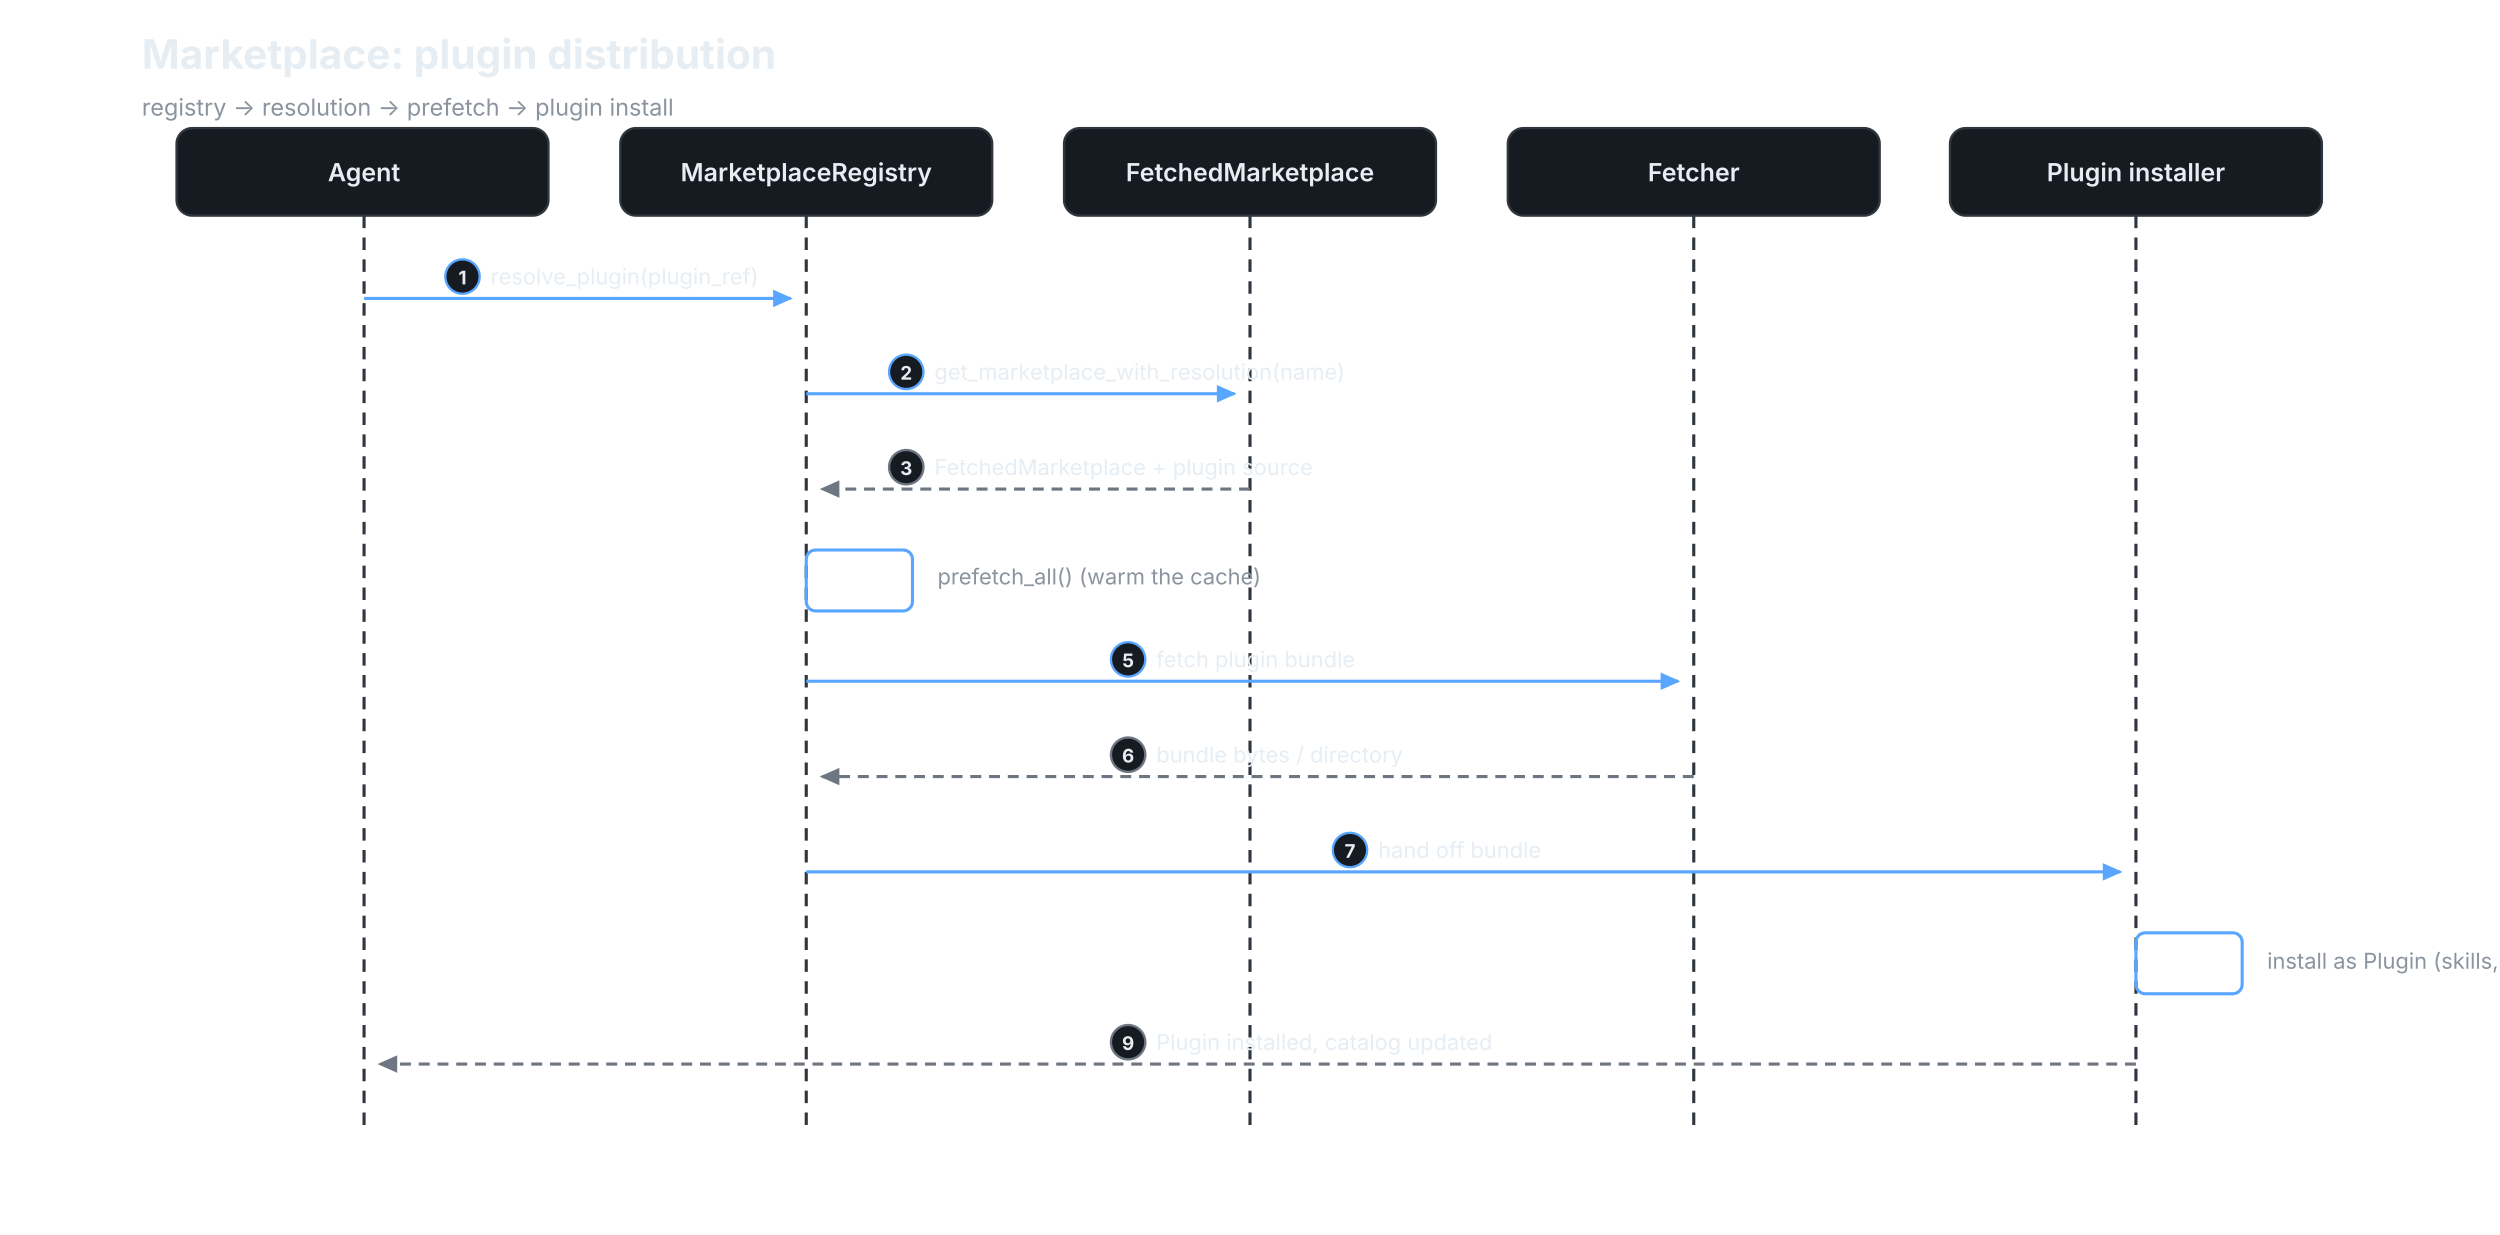
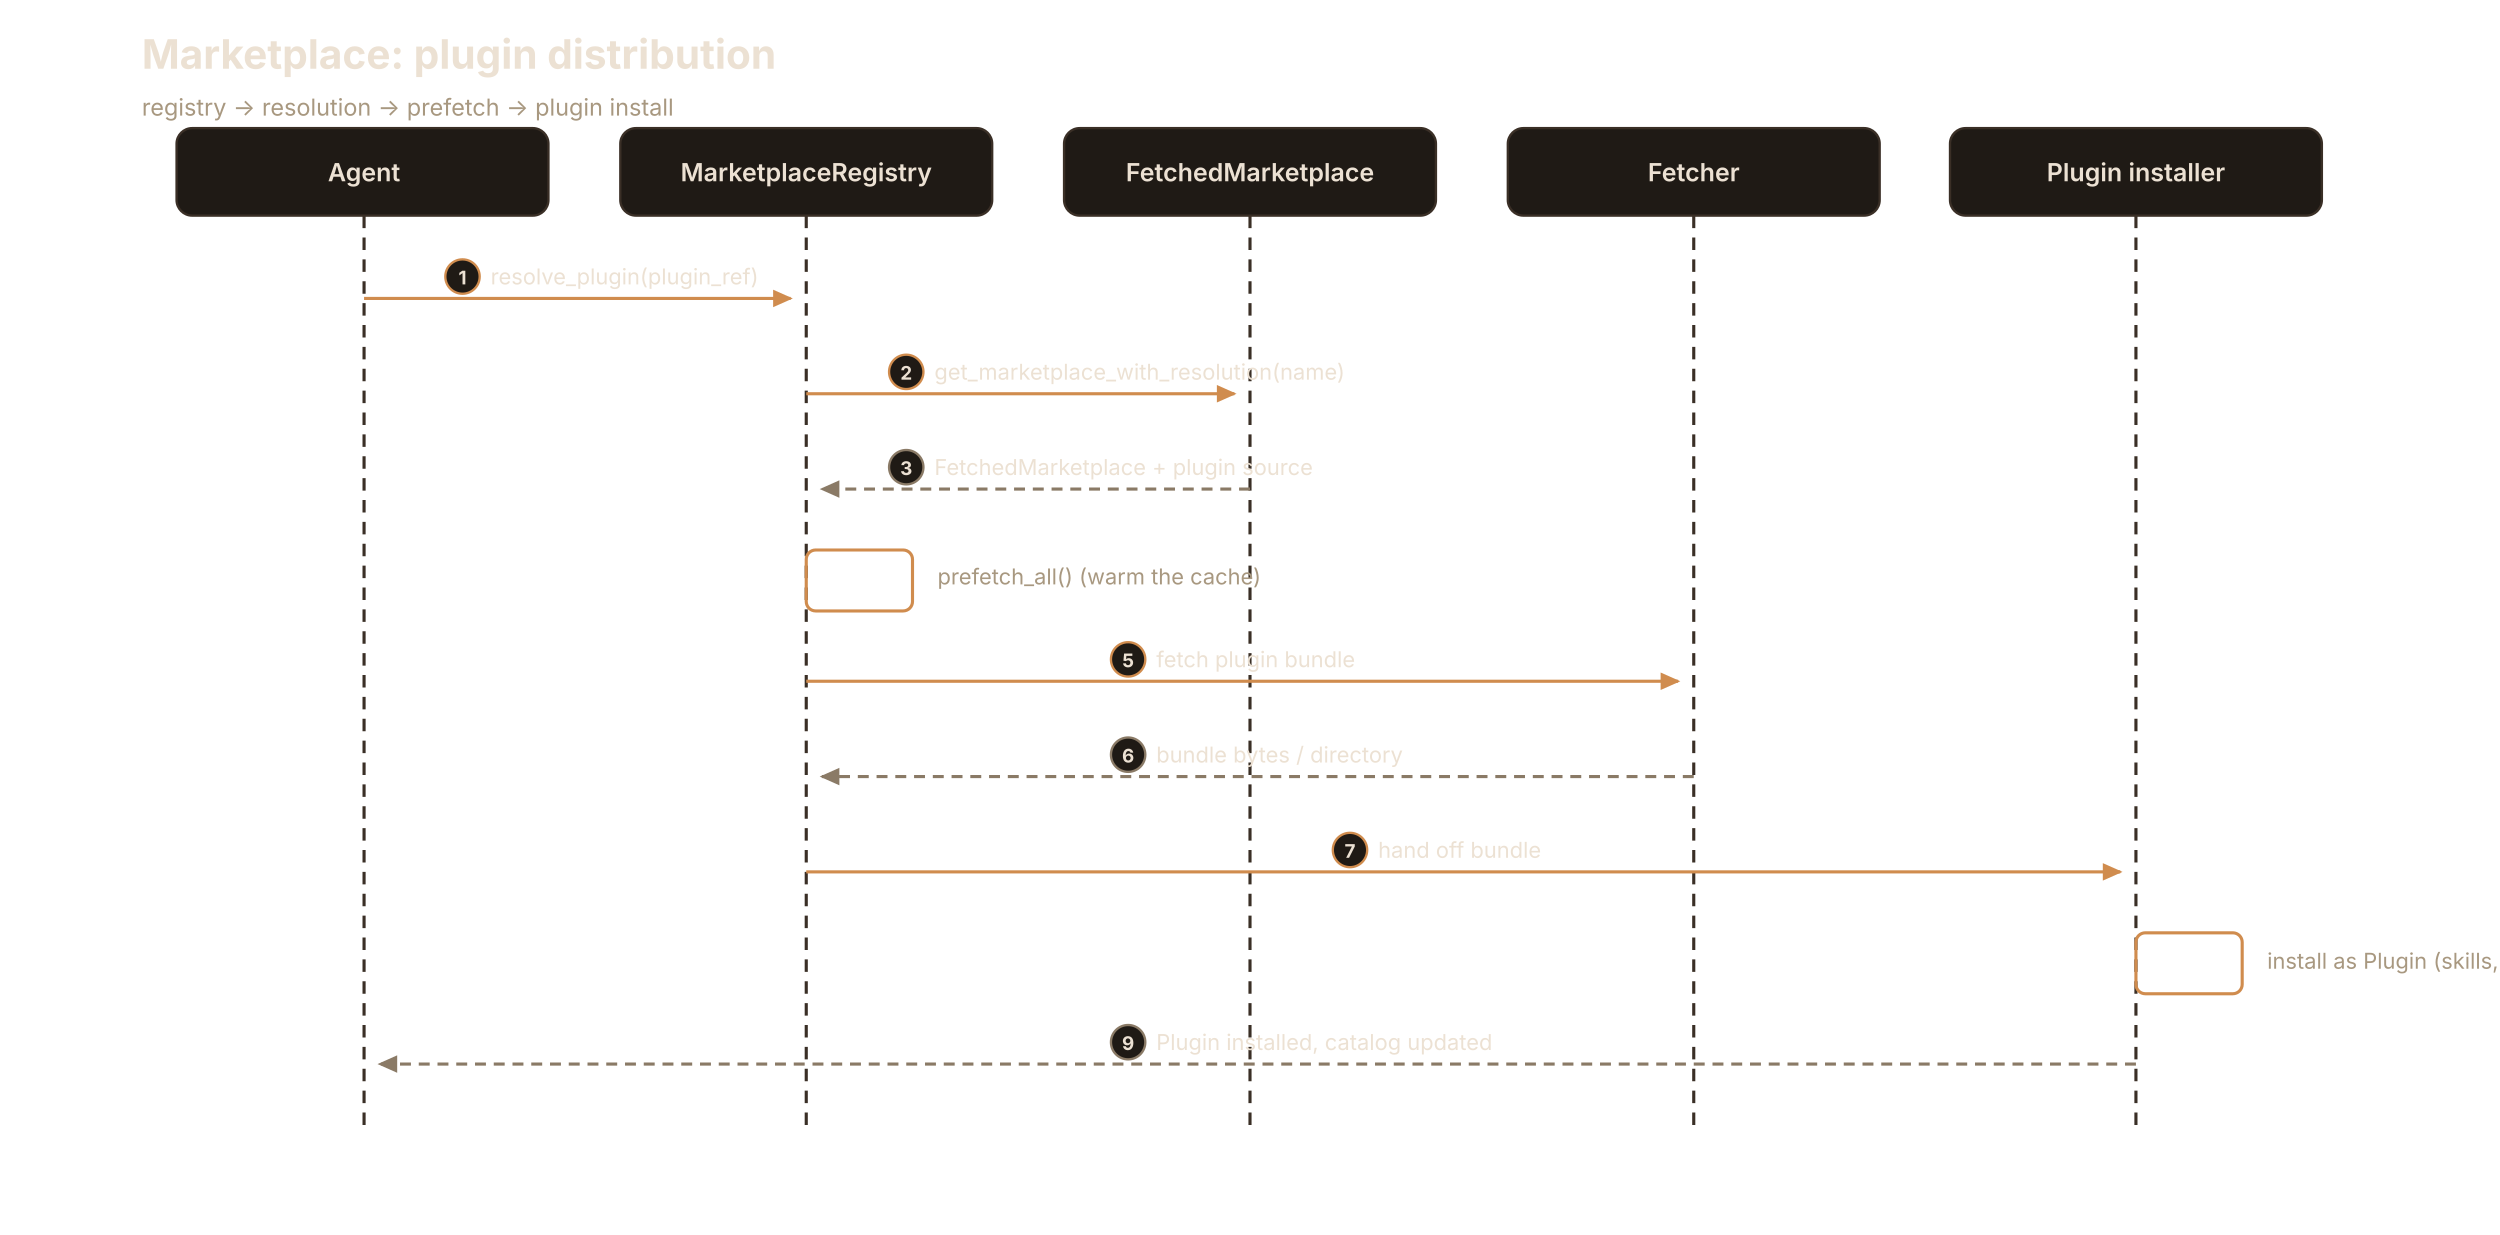
<svg xmlns="http://www.w3.org/2000/svg" viewBox="0 0 1600 790" width="1600" font-family="system-ui, -apple-system, sans-serif">
  <defs>
    <marker id="arrc" viewBox="0 0 10 10" refX="8" refY="5" markerWidth="7" markerHeight="7" orient="auto-start-reverse">
-       <path d="M 0 1 L 9 5 L 0 9 z" fill="#58a6ff" />
+       <path d="M 0 1 L 9 5 L 0 9 z" fill="#d08c4e" />
    </marker>
    <marker id="arrr" viewBox="0 0 10 10" refX="8" refY="5" markerWidth="7" markerHeight="7" orient="auto-start-reverse">
-       <path d="M 0 1 L 9 5 L 0 9 z" fill="#6e7681" />
+       <path d="M 0 1 L 9 5 L 0 9 z" fill="#8a7a66" />
    </marker>
  </defs>
-   <text x="90.78" y="44" font-size="26" font-weight="700" fill="#e6edf3">Marketplace: plugin distribution</text>
-   <text x="90.78" y="74" font-size="15" fill="#8b949e">registry -&gt; resolution -&gt; prefetch -&gt; plugin install</text>
-   <line x1="233" y1="110" x2="233" y2="722" stroke="#30363d" stroke-width="2" stroke-dasharray="8 6" />
-   <rect x="113" y="82" width="238" height="56" rx="10" fill="#161b22" stroke="#30363d" stroke-width="1.5" />
-   <text x="233" y="116" text-anchor="middle" font-size="16" font-weight="600" fill="#e6edf3">Agent</text>
-   <line x1="516" y1="110" x2="516" y2="722" stroke="#30363d" stroke-width="2" stroke-dasharray="8 6" />
-   <rect x="397" y="82" width="238" height="56" rx="10" fill="#161b22" stroke="#30363d" stroke-width="1.5" />
-   <text x="516" y="116" text-anchor="middle" font-size="16" font-weight="600" fill="#e6edf3">MarketplaceRegistry</text>
-   <line x1="800" y1="110" x2="800" y2="722" stroke="#30363d" stroke-width="2" stroke-dasharray="8 6" />
-   <rect x="681" y="82" width="238" height="56" rx="10" fill="#161b22" stroke="#30363d" stroke-width="1.5" />
-   <text x="800" y="116" text-anchor="middle" font-size="16" font-weight="600" fill="#e6edf3">FetchedMarketplace</text>
-   <line x1="1084" y1="110" x2="1084" y2="722" stroke="#30363d" stroke-width="2" stroke-dasharray="8 6" />
-   <rect x="965" y="82" width="238" height="56" rx="10" fill="#161b22" stroke="#30363d" stroke-width="1.5" />
-   <text x="1084" y="116" text-anchor="middle" font-size="16" font-weight="600" fill="#e6edf3">Fetcher</text>
-   <line x1="1367" y1="110" x2="1367" y2="722" stroke="#30363d" stroke-width="2" stroke-dasharray="8 6" />
-   <rect x="1248" y="82" width="238" height="56" rx="10" fill="#161b22" stroke="#30363d" stroke-width="1.5" />
-   <text x="1367" y="116" text-anchor="middle" font-size="16" font-weight="600" fill="#e6edf3">Plugin installer</text>
-   <line x1="233" y1="191" x2="506" y2="191" stroke="#58a6ff" stroke-width="2" marker-end="url(#arrc)" />
-   <circle cx="296" cy="177" r="11" fill="#161b22" stroke="#58a6ff" stroke-width="1.5" />
-   <text x="296" y="182" text-anchor="middle" font-size="12" font-weight="700" fill="#e6edf3">1</text>
-   <text x="314" y="182" font-size="14" fill="#e6edf3">resolve_plugin(plugin_ref)</text>
-   <line x1="516" y1="252" x2="790" y2="252" stroke="#58a6ff" stroke-width="2" marker-end="url(#arrc)" />
-   <circle cx="580" cy="238" r="11" fill="#161b22" stroke="#58a6ff" stroke-width="1.5" />
-   <text x="580" y="243" text-anchor="middle" font-size="12" font-weight="700" fill="#e6edf3">2</text>
-   <text x="598" y="243" font-size="14" fill="#e6edf3">get_marketplace_with_resolution(name)</text>
-   <line x1="800" y1="313" x2="526" y2="313" stroke="#6e7681" stroke-width="2" stroke-dasharray="7 5" marker-end="url(#arrr)" />
-   <circle cx="580" cy="299" r="11" fill="#161b22" stroke="#6e7681" stroke-width="1.5" />
-   <text x="580" y="304" text-anchor="middle" font-size="12" font-weight="700" fill="#e6edf3">3</text>
-   <text x="598" y="304" font-size="14" fill="#e6edf3">FetchedMarketplace + plugin source</text>
-   <rect x="516" y="352" width="68" height="39" rx="6" fill="none" stroke="#58a6ff" stroke-width="2" />
-   <text x="600" y="374" font-size="14" fill="#8b949e">prefetch_all() (warm the cache)</text>
-   <line x1="516" y1="436" x2="1074" y2="436" stroke="#58a6ff" stroke-width="2" marker-end="url(#arrc)" />
-   <circle cx="722" cy="422" r="11" fill="#161b22" stroke="#58a6ff" stroke-width="1.5" />
-   <text x="722" y="427" text-anchor="middle" font-size="12" font-weight="700" fill="#e6edf3">5</text>
-   <text x="740" y="427" font-size="14" fill="#e6edf3">fetch plugin bundle</text>
-   <line x1="1084" y1="497" x2="526" y2="497" stroke="#6e7681" stroke-width="2" stroke-dasharray="7 5" marker-end="url(#arrr)" />
-   <circle cx="722" cy="483" r="11" fill="#161b22" stroke="#6e7681" stroke-width="1.5" />
-   <text x="722" y="488" text-anchor="middle" font-size="12" font-weight="700" fill="#e6edf3">6</text>
-   <text x="740" y="488" font-size="14" fill="#e6edf3">bundle bytes / directory</text>
-   <line x1="516" y1="558" x2="1357" y2="558" stroke="#58a6ff" stroke-width="2" marker-end="url(#arrc)" />
-   <circle cx="864" cy="544" r="11" fill="#161b22" stroke="#58a6ff" stroke-width="1.5" />
-   <text x="864" y="549" text-anchor="middle" font-size="12" font-weight="700" fill="#e6edf3">7</text>
-   <text x="882" y="549" font-size="14" fill="#e6edf3">hand off bundle</text>
-   <rect x="1367" y="597" width="68" height="39" rx="6" fill="none" stroke="#58a6ff" stroke-width="2" />
-   <text x="1451" y="620" font-size="14" fill="#8b949e">install as Plugin (skills, hooks, MCP, agents, commands)</text>
-   <line x1="1367" y1="681" x2="243" y2="681" stroke="#6e7681" stroke-width="2" stroke-dasharray="7 5" marker-end="url(#arrr)" />
-   <circle cx="722" cy="667" r="11" fill="#161b22" stroke="#6e7681" stroke-width="1.5" />
-   <text x="722" y="672" text-anchor="middle" font-size="12" font-weight="700" fill="#e6edf3">9</text>
-   <text x="740" y="672" font-size="14" fill="#e6edf3">Plugin installed, catalog updated</text>
+   <text x="90.78" y="44" font-size="26" font-weight="700" fill="#ece1d3">Marketplace: plugin distribution</text>
+   <text x="90.78" y="74" font-size="15" fill="#a89880">registry -&gt; resolution -&gt; prefetch -&gt; plugin install</text>
+   <line x1="233" y1="110" x2="233" y2="722" stroke="#3a2f26" stroke-width="2" stroke-dasharray="8 6" />
+   <rect x="113" y="82" width="238" height="56" rx="10" fill="#1f1a15" stroke="#3a2f26" stroke-width="1.5" />
+   <text x="233" y="116" text-anchor="middle" font-size="16" font-weight="600" fill="#ece1d3">Agent</text>
+   <line x1="516" y1="110" x2="516" y2="722" stroke="#3a2f26" stroke-width="2" stroke-dasharray="8 6" />
+   <rect x="397" y="82" width="238" height="56" rx="10" fill="#1f1a15" stroke="#3a2f26" stroke-width="1.5" />
+   <text x="516" y="116" text-anchor="middle" font-size="16" font-weight="600" fill="#ece1d3">MarketplaceRegistry</text>
+   <line x1="800" y1="110" x2="800" y2="722" stroke="#3a2f26" stroke-width="2" stroke-dasharray="8 6" />
+   <rect x="681" y="82" width="238" height="56" rx="10" fill="#1f1a15" stroke="#3a2f26" stroke-width="1.5" />
+   <text x="800" y="116" text-anchor="middle" font-size="16" font-weight="600" fill="#ece1d3">FetchedMarketplace</text>
+   <line x1="1084" y1="110" x2="1084" y2="722" stroke="#3a2f26" stroke-width="2" stroke-dasharray="8 6" />
+   <rect x="965" y="82" width="238" height="56" rx="10" fill="#1f1a15" stroke="#3a2f26" stroke-width="1.5" />
+   <text x="1084" y="116" text-anchor="middle" font-size="16" font-weight="600" fill="#ece1d3">Fetcher</text>
+   <line x1="1367" y1="110" x2="1367" y2="722" stroke="#3a2f26" stroke-width="2" stroke-dasharray="8 6" />
+   <rect x="1248" y="82" width="238" height="56" rx="10" fill="#1f1a15" stroke="#3a2f26" stroke-width="1.5" />
+   <text x="1367" y="116" text-anchor="middle" font-size="16" font-weight="600" fill="#ece1d3">Plugin installer</text>
+   <line x1="233" y1="191" x2="506" y2="191" stroke="#d08c4e" stroke-width="2" marker-end="url(#arrc)" />
+   <circle cx="296" cy="177" r="11" fill="#1f1a15" stroke="#d08c4e" stroke-width="1.5" />
+   <text x="296" y="182" text-anchor="middle" font-size="12" font-weight="700" fill="#ece1d3">1</text>
+   <text x="314" y="182" font-size="14" fill="#ece1d3">resolve_plugin(plugin_ref)</text>
+   <line x1="516" y1="252" x2="790" y2="252" stroke="#d08c4e" stroke-width="2" marker-end="url(#arrc)" />
+   <circle cx="580" cy="238" r="11" fill="#1f1a15" stroke="#d08c4e" stroke-width="1.5" />
+   <text x="580" y="243" text-anchor="middle" font-size="12" font-weight="700" fill="#ece1d3">2</text>
+   <text x="598" y="243" font-size="14" fill="#ece1d3">get_marketplace_with_resolution(name)</text>
+   <line x1="800" y1="313" x2="526" y2="313" stroke="#8a7a66" stroke-width="2" stroke-dasharray="7 5" marker-end="url(#arrr)" />
+   <circle cx="580" cy="299" r="11" fill="#1f1a15" stroke="#8a7a66" stroke-width="1.5" />
+   <text x="580" y="304" text-anchor="middle" font-size="12" font-weight="700" fill="#ece1d3">3</text>
+   <text x="598" y="304" font-size="14" fill="#ece1d3">FetchedMarketplace + plugin source</text>
+   <rect x="516" y="352" width="68" height="39" rx="6" fill="none" stroke="#d08c4e" stroke-width="2" />
+   <text x="600" y="374" font-size="14" fill="#a89880">prefetch_all() (warm the cache)</text>
+   <line x1="516" y1="436" x2="1074" y2="436" stroke="#d08c4e" stroke-width="2" marker-end="url(#arrc)" />
+   <circle cx="722" cy="422" r="11" fill="#1f1a15" stroke="#d08c4e" stroke-width="1.5" />
+   <text x="722" y="427" text-anchor="middle" font-size="12" font-weight="700" fill="#ece1d3">5</text>
+   <text x="740" y="427" font-size="14" fill="#ece1d3">fetch plugin bundle</text>
+   <line x1="1084" y1="497" x2="526" y2="497" stroke="#8a7a66" stroke-width="2" stroke-dasharray="7 5" marker-end="url(#arrr)" />
+   <circle cx="722" cy="483" r="11" fill="#1f1a15" stroke="#8a7a66" stroke-width="1.5" />
+   <text x="722" y="488" text-anchor="middle" font-size="12" font-weight="700" fill="#ece1d3">6</text>
+   <text x="740" y="488" font-size="14" fill="#ece1d3">bundle bytes / directory</text>
+   <line x1="516" y1="558" x2="1357" y2="558" stroke="#d08c4e" stroke-width="2" marker-end="url(#arrc)" />
+   <circle cx="864" cy="544" r="11" fill="#1f1a15" stroke="#d08c4e" stroke-width="1.5" />
+   <text x="864" y="549" text-anchor="middle" font-size="12" font-weight="700" fill="#ece1d3">7</text>
+   <text x="882" y="549" font-size="14" fill="#ece1d3">hand off bundle</text>
+   <rect x="1367" y="597" width="68" height="39" rx="6" fill="none" stroke="#d08c4e" stroke-width="2" />
+   <text x="1451" y="620" font-size="14" fill="#a89880">install as Plugin (skills, hooks, MCP, agents, commands)</text>
+   <line x1="1367" y1="681" x2="243" y2="681" stroke="#8a7a66" stroke-width="2" stroke-dasharray="7 5" marker-end="url(#arrr)" />
+   <circle cx="722" cy="667" r="11" fill="#1f1a15" stroke="#8a7a66" stroke-width="1.5" />
+   <text x="722" y="672" text-anchor="middle" font-size="12" font-weight="700" fill="#ece1d3">9</text>
+   <text x="740" y="672" font-size="14" fill="#ece1d3">Plugin installed, catalog updated</text>
</svg>
